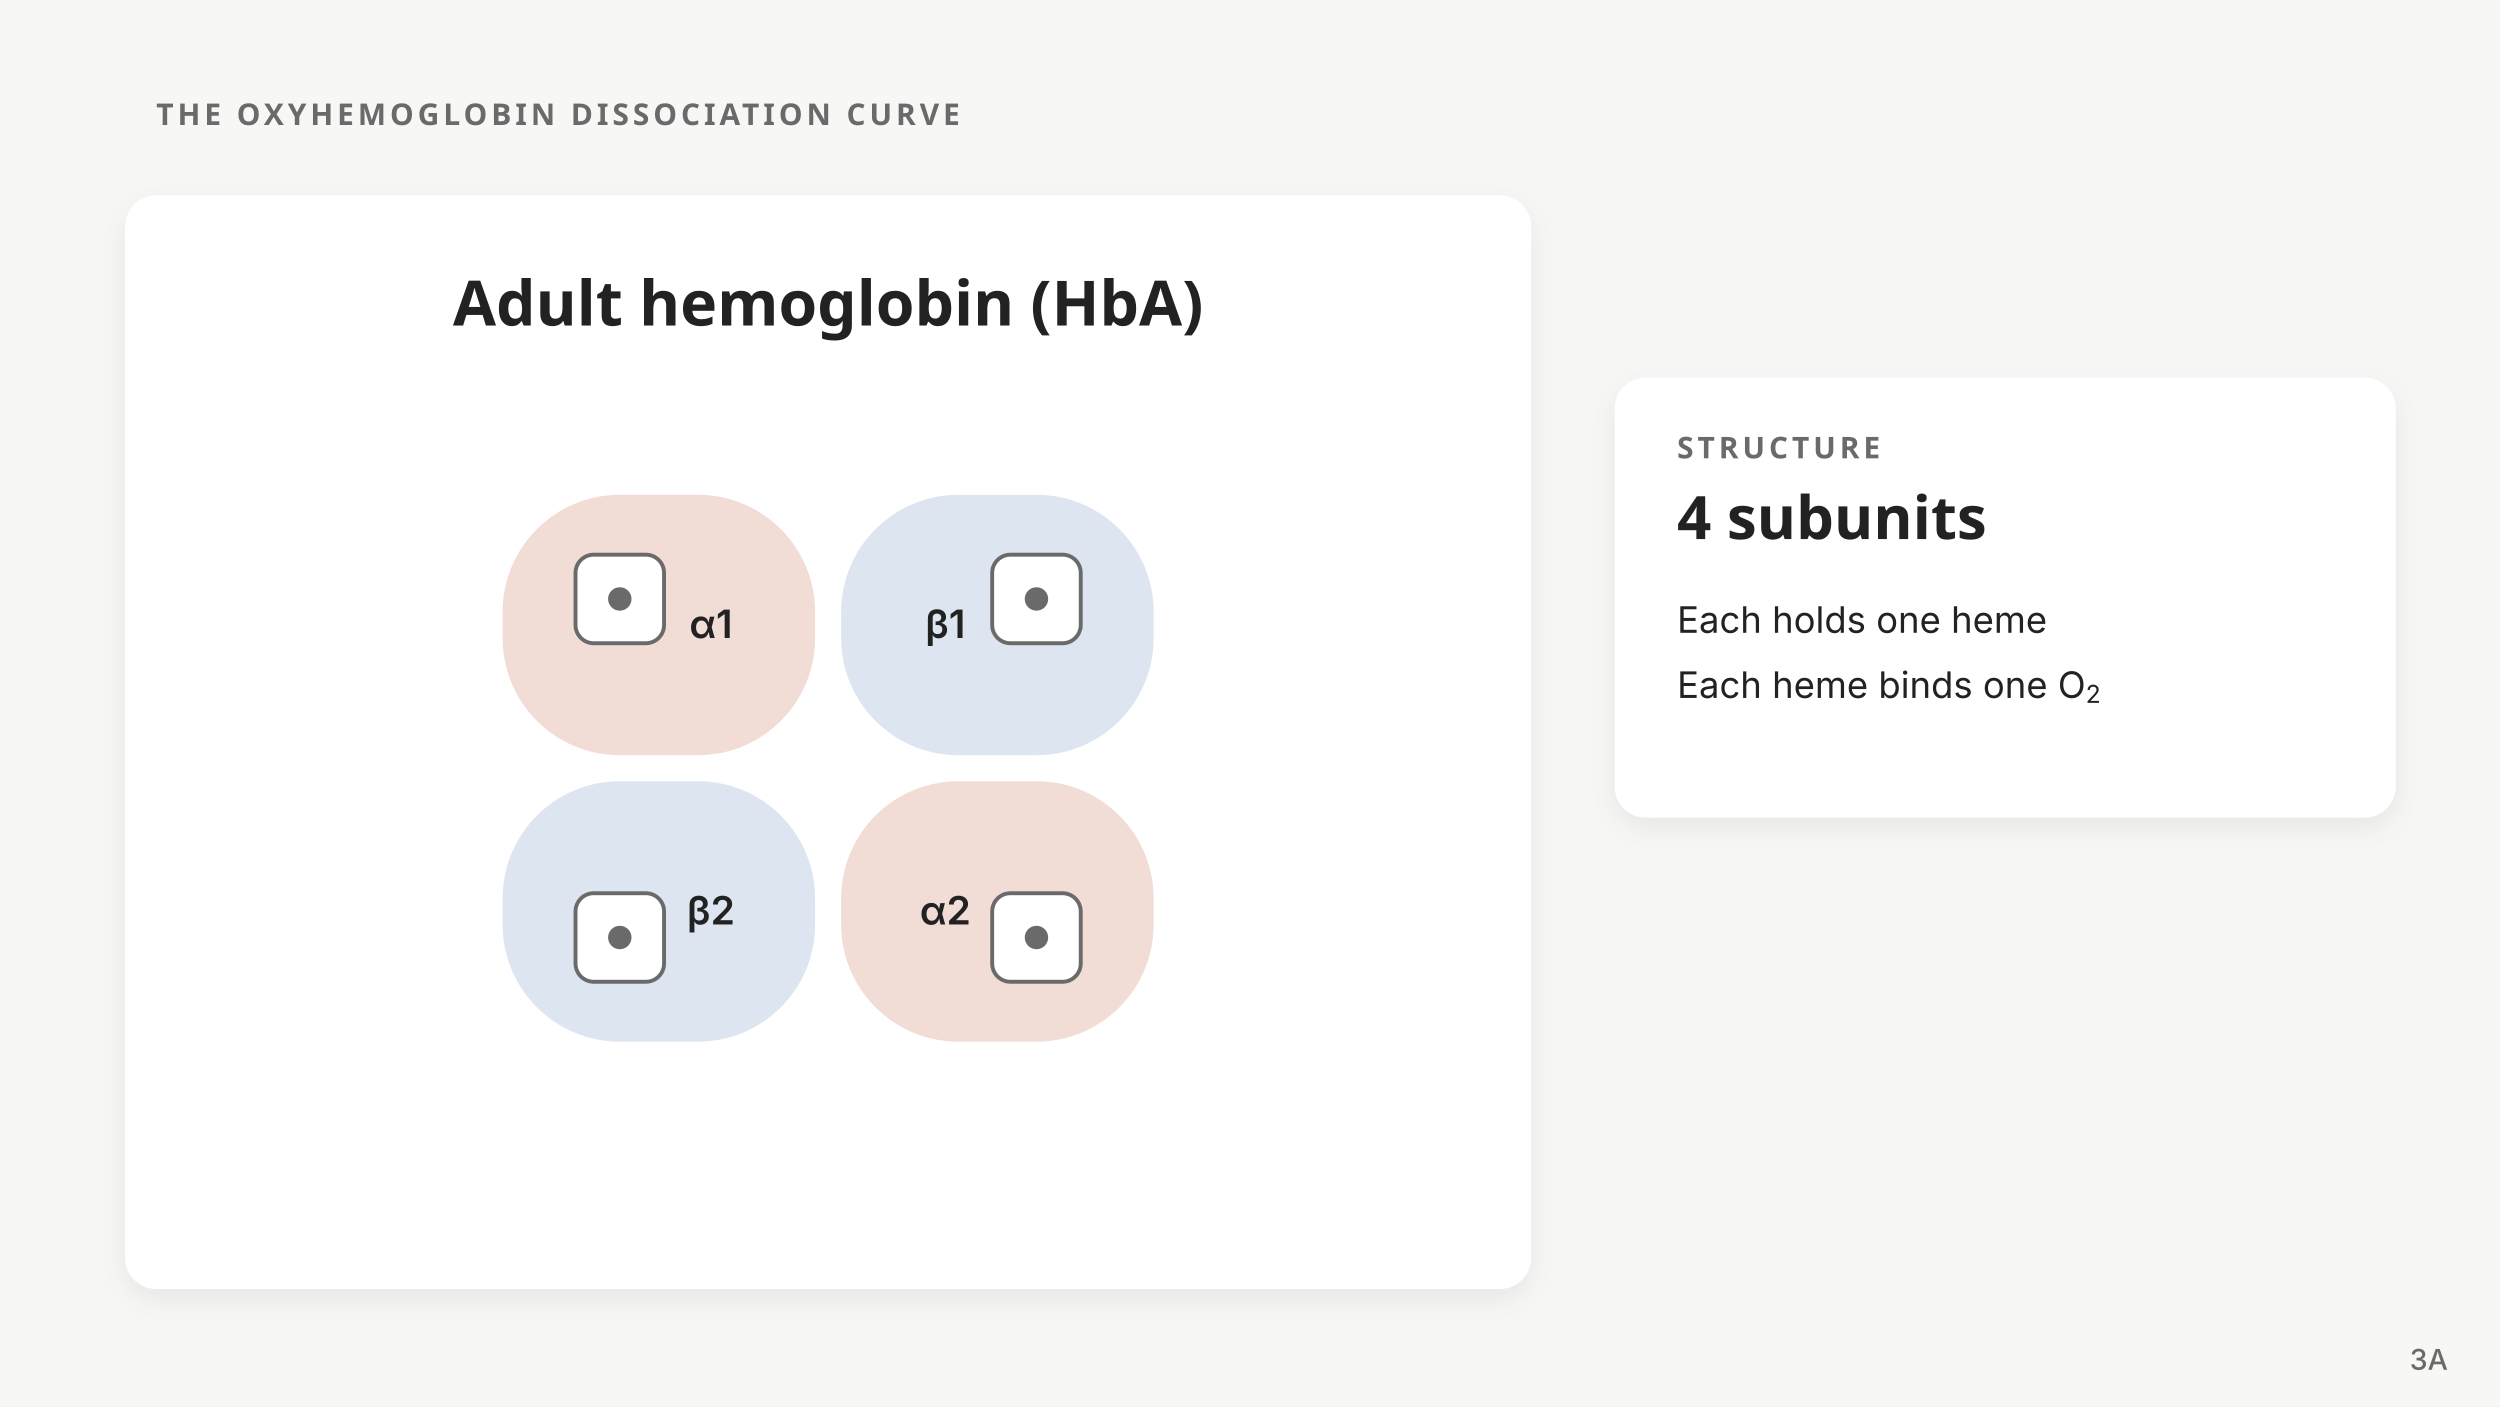
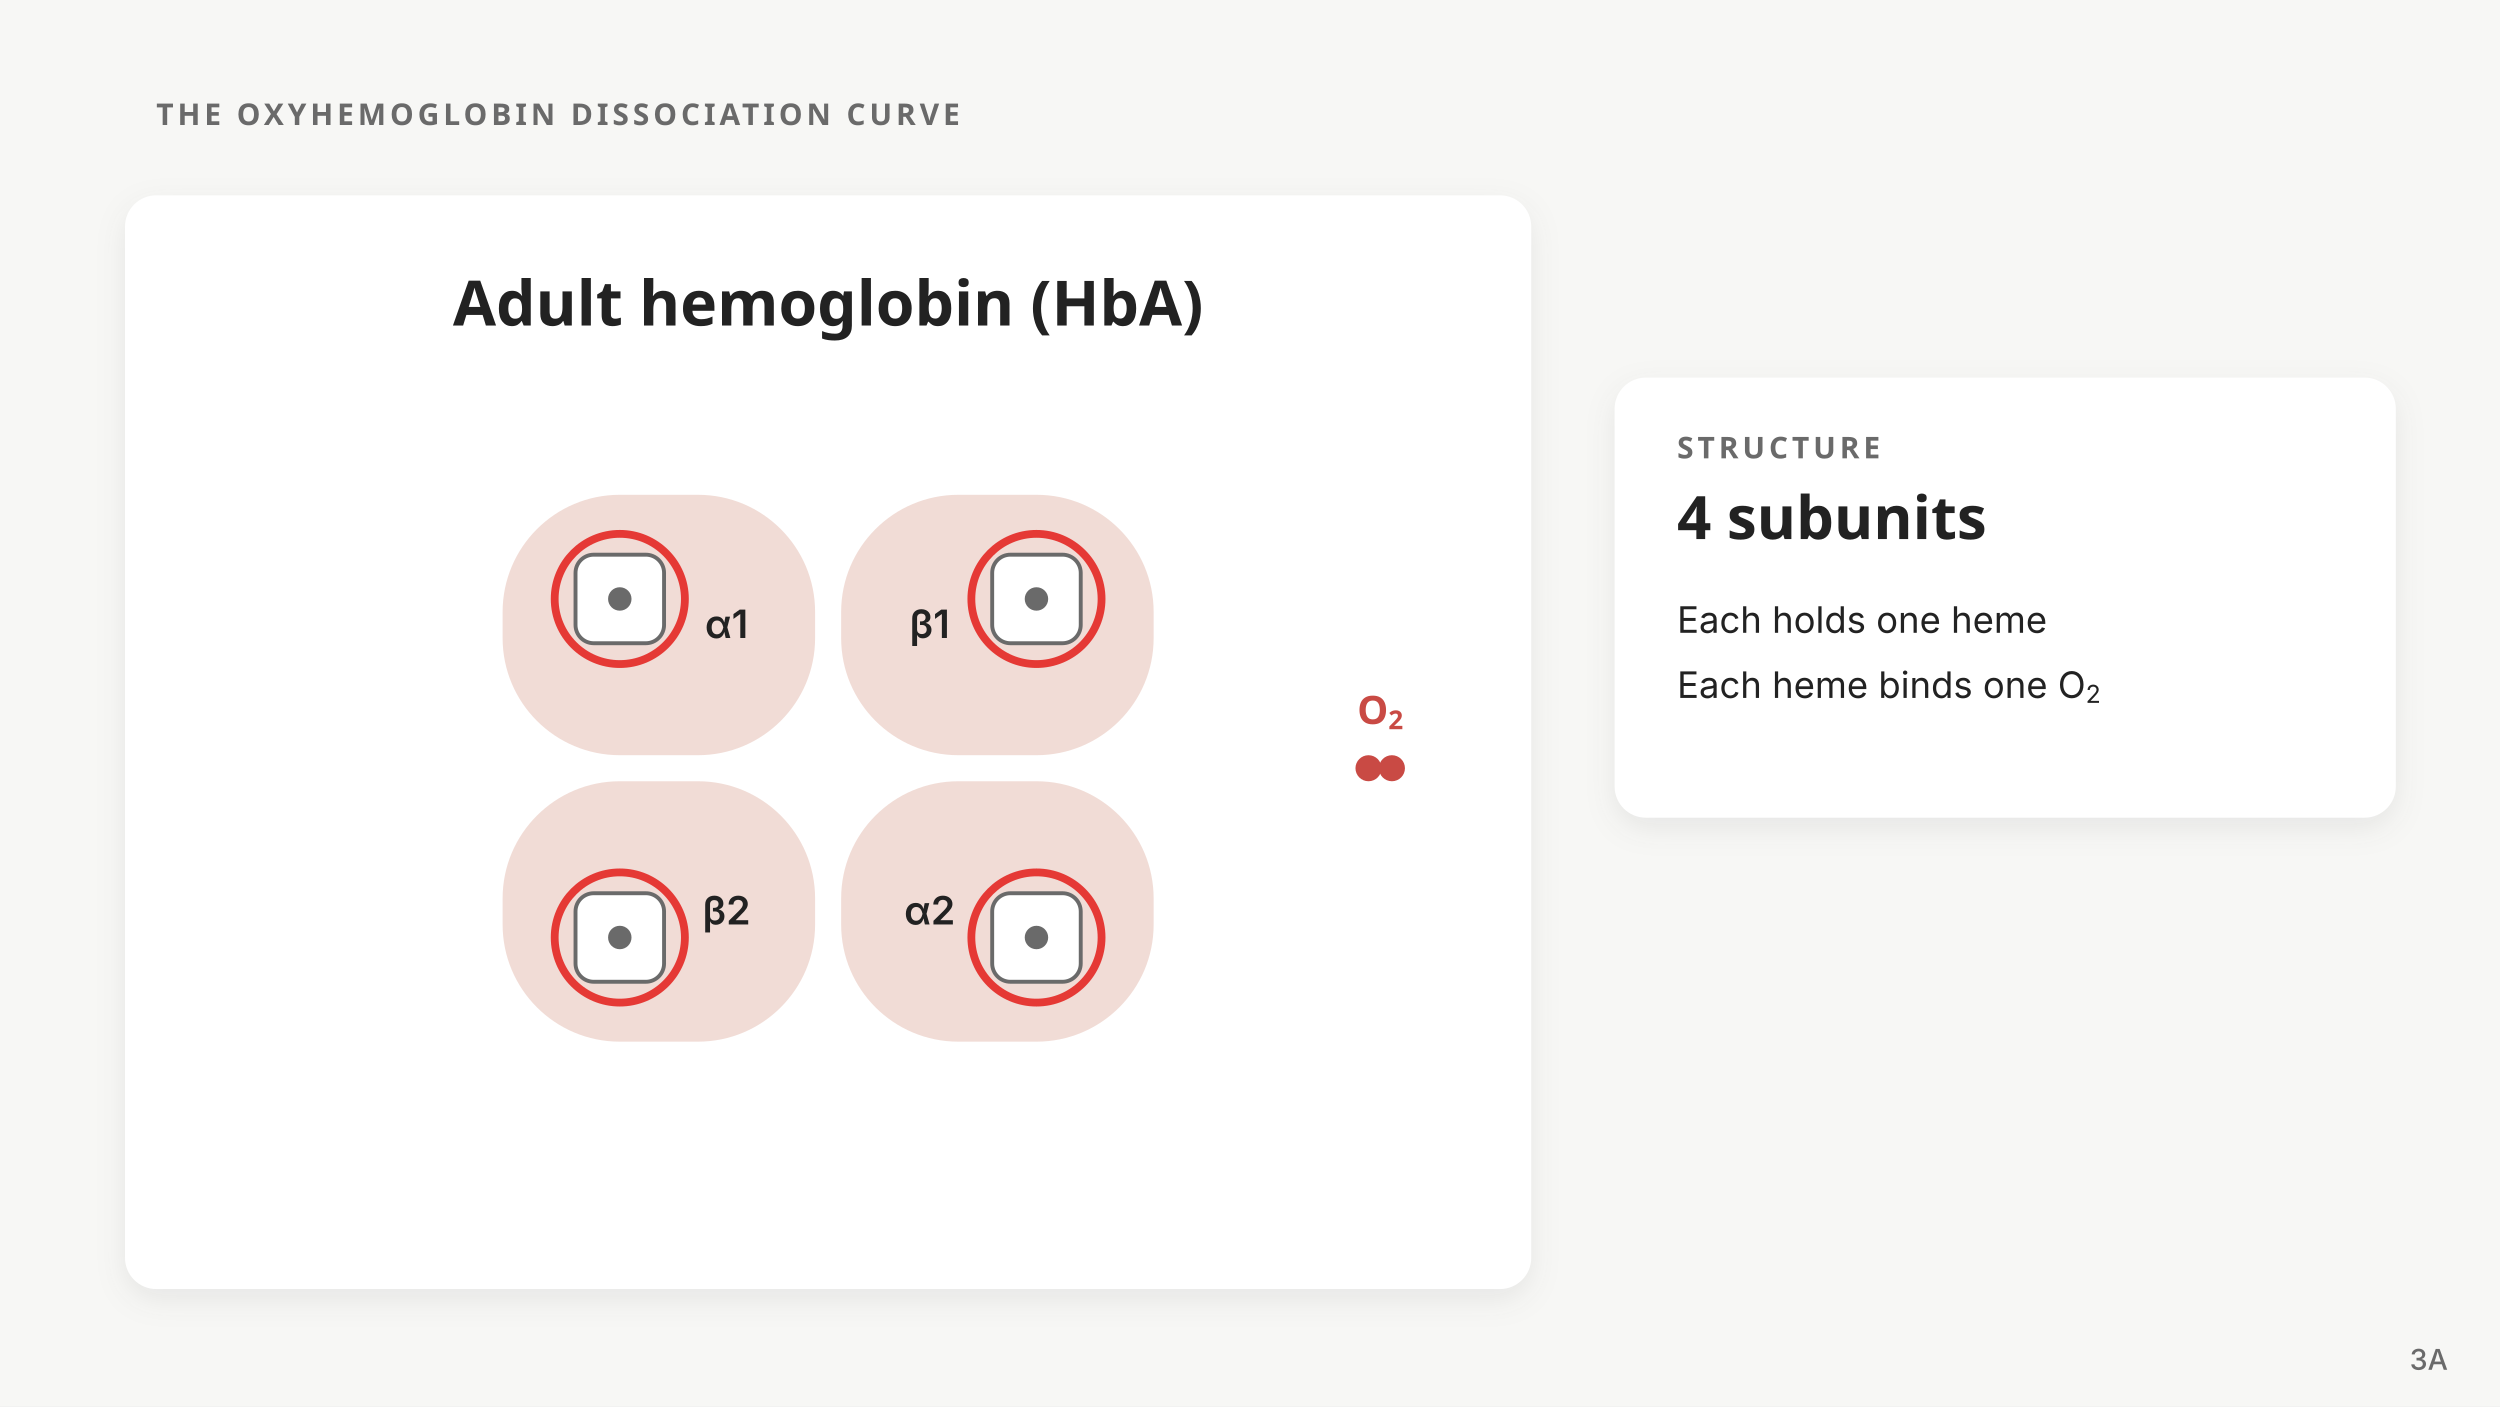
<svg xmlns="http://www.w3.org/2000/svg" width="1920" height="1080" viewBox="0 0 1920 1080">
  <defs>
    <filter id="soft" x="-20%" y="-20%" width="140%" height="160%">
      <feGaussianBlur stdDeviation="12" />
    </filter>
  </defs>
  <g id="Background_x2F_Fill">
    <rect width="1920" height="1080" fill="#F7F7F5" />
  </g>
  <g id="Header_x2F_Kicker">
    <text x="120.0" y="96.0" text-anchor="start" style="font-family:Manrope;font-size:23px;font-weight:700;letter-spacing:3px" fill="#6A6A6A">THE OXYHEMOGLOBIN DISSOCIATION CURVE</text>
  </g>
  <g id="Background_x2F_Stage">
    <rect x="96" y="158" width="1080" height="840" rx="24" fill="#222222" opacity="0.08" filter="url(#soft)" />
    <rect x="96" y="150" width="1080" height="840" rx="24" fill="#FFFFFF" />
  </g>
  <g id="Label_x2F_Header">
    <text x="636.0" y="250.0" text-anchor="middle" style="font-family:Manrope;font-size:48px;font-weight:600" fill="#222222">Adult hemoglobin (HbA)</text>
  </g>
  <g id="Hb_x2F_Tetramer">
    <rect x="386.0" y="380.0" width="240.0" height="200.0" rx="90.0" fill="#F1DCD6" />
    <rect x="442.0" y="426.0" width="68.0" height="68.0" rx="14.0" fill="#FFFFFF" stroke="#6A6A6A" stroke-width="3.0" />
    <circle cx="476.0" cy="460.0" r="9.0" fill="#6A6A6A" />
-     <text x="546.0" y="490.0" text-anchor="middle" style="font-family:Inter;font-size:30.0px;font-weight:600" fill="#222222">α1</text>
-     <rect x="646.0" y="380.0" width="240.0" height="200.0" rx="90.0" fill="#DCE5F0" />
+     <text x="558.0" y="490.0" text-anchor="middle" style="font-family:Inter;font-size:30.0px;font-weight:600" fill="#222222">α1</text>
+     <rect x="646.0" y="380.0" width="240.0" height="200.0" rx="90.0" fill="#F1DCD6" />
    <rect x="762.0" y="426.0" width="68.0" height="68.0" rx="14.0" fill="#FFFFFF" stroke="#6A6A6A" stroke-width="3.0" />
    <circle cx="796.0" cy="460.0" r="9.0" fill="#6A6A6A" />
-     <text x="726.0" y="490.0" text-anchor="middle" style="font-family:Inter;font-size:30.0px;font-weight:600" fill="#222222">β1</text>
-     <rect x="386.0" y="600.0" width="240.0" height="200.0" rx="90.0" fill="#DCE5F0" />
+     <text x="714.0" y="490.0" text-anchor="middle" style="font-family:Inter;font-size:30.0px;font-weight:600" fill="#222222">β1</text>
+     <rect x="386.0" y="600.0" width="240.0" height="200.0" rx="90.0" fill="#F1DCD6" />
    <rect x="442.0" y="686.0" width="68.0" height="68.0" rx="14.0" fill="#FFFFFF" stroke="#6A6A6A" stroke-width="3.0" />
    <circle cx="476.0" cy="720.0" r="9.0" fill="#6A6A6A" />
-     <text x="546.0" y="710.0" text-anchor="middle" style="font-family:Inter;font-size:30.0px;font-weight:600" fill="#222222">β2</text>
+     <text x="558.0" y="710.0" text-anchor="middle" style="font-family:Inter;font-size:30.0px;font-weight:600" fill="#222222">β2</text>
    <rect x="646.0" y="600.0" width="240.0" height="200.0" rx="90.0" fill="#F1DCD6" />
    <rect x="762.0" y="686.0" width="68.0" height="68.0" rx="14.0" fill="#FFFFFF" stroke="#6A6A6A" stroke-width="3.0" />
    <circle cx="796.0" cy="720.0" r="9.0" fill="#6A6A6A" />
-     <text x="726.0" y="710.0" text-anchor="middle" style="font-family:Inter;font-size:30.0px;font-weight:600" fill="#222222">α2</text>
+     <text x="714.0" y="710.0" text-anchor="middle" style="font-family:Inter;font-size:30.0px;font-weight:600" fill="#222222">α2</text>
+   </g>
+   <g id="Heme_x2F_Circle α1">
+     <circle cx="476.0" cy="460.0" r="50" fill="none" stroke="#E53935" stroke-width="6" stroke-linecap="round" />
+   </g>
+   <g id="Heme_x2F_Circle β1">
+     <circle cx="796.0" cy="460.0" r="50" fill="none" stroke="#E53935" stroke-width="6" stroke-linecap="round" />
+   </g>
+   <g id="Heme_x2F_Circle β2">
+     <circle cx="476.0" cy="720.0" r="50" fill="none" stroke="#E53935" stroke-width="6" stroke-linecap="round" />
+   </g>
+   <g id="Heme_x2F_Circle α2">
+     <circle cx="796.0" cy="720.0" r="50" fill="none" stroke="#E53935" stroke-width="6" stroke-linecap="round" />
+   </g>
+   <g id="O2_x2F_First">
+     <g>
+       <circle cx="1051.0" cy="590.0" r="10" fill="#C94A44" />
+       <circle cx="1069.0" cy="590.0" r="10" fill="#C94A44" />
+     </g>
+     <text x="1060.0" y="556.0" text-anchor="middle" style="font-family:Manrope;font-size:30px;font-weight:700" fill="#C94A44">O<tspan font-size="20" baseline-shift="sub">2</tspan>
+     </text>
  </g>
  <g id="Panel_x2F_Card">
    <rect x="1240" y="298" width="600" height="338" rx="24" fill="#222222" opacity="0.08" filter="url(#soft)" />
    <rect x="1240" y="290" width="600" height="338" rx="24" fill="#FFFFFF" />
    <text x="1288.0" y="352.0" text-anchor="start" style="font-family:Manrope;font-size:23px;font-weight:700;letter-spacing:3px" fill="#6A6A6A">STRUCTURE</text>
    <text x="1288.0" y="414.0" text-anchor="start" style="font-family:Manrope;font-size:46px;font-weight:600" fill="#222222">4 subunits</text>
    <text x="1288.0" y="486.0" text-anchor="start" style="font-family:Inter;font-size:28px;font-weight:400" fill="#222222">Each holds one heme</text>
    <text x="1288.0" y="536.0" text-anchor="start" style="font-family:Inter;font-size:28px;font-weight:400" fill="#222222">Each heme binds one O<tspan font-size="19" baseline-shift="sub">2</tspan>
    </text>
  </g>
  <g id="Meta_x2F_BeatID">
    <text x="1880.0" y="1052.0" text-anchor="end" style="font-family:Inter;font-size:22px;font-weight:500" fill="#6A6A6A">3A</text>
  </g>
</svg>
